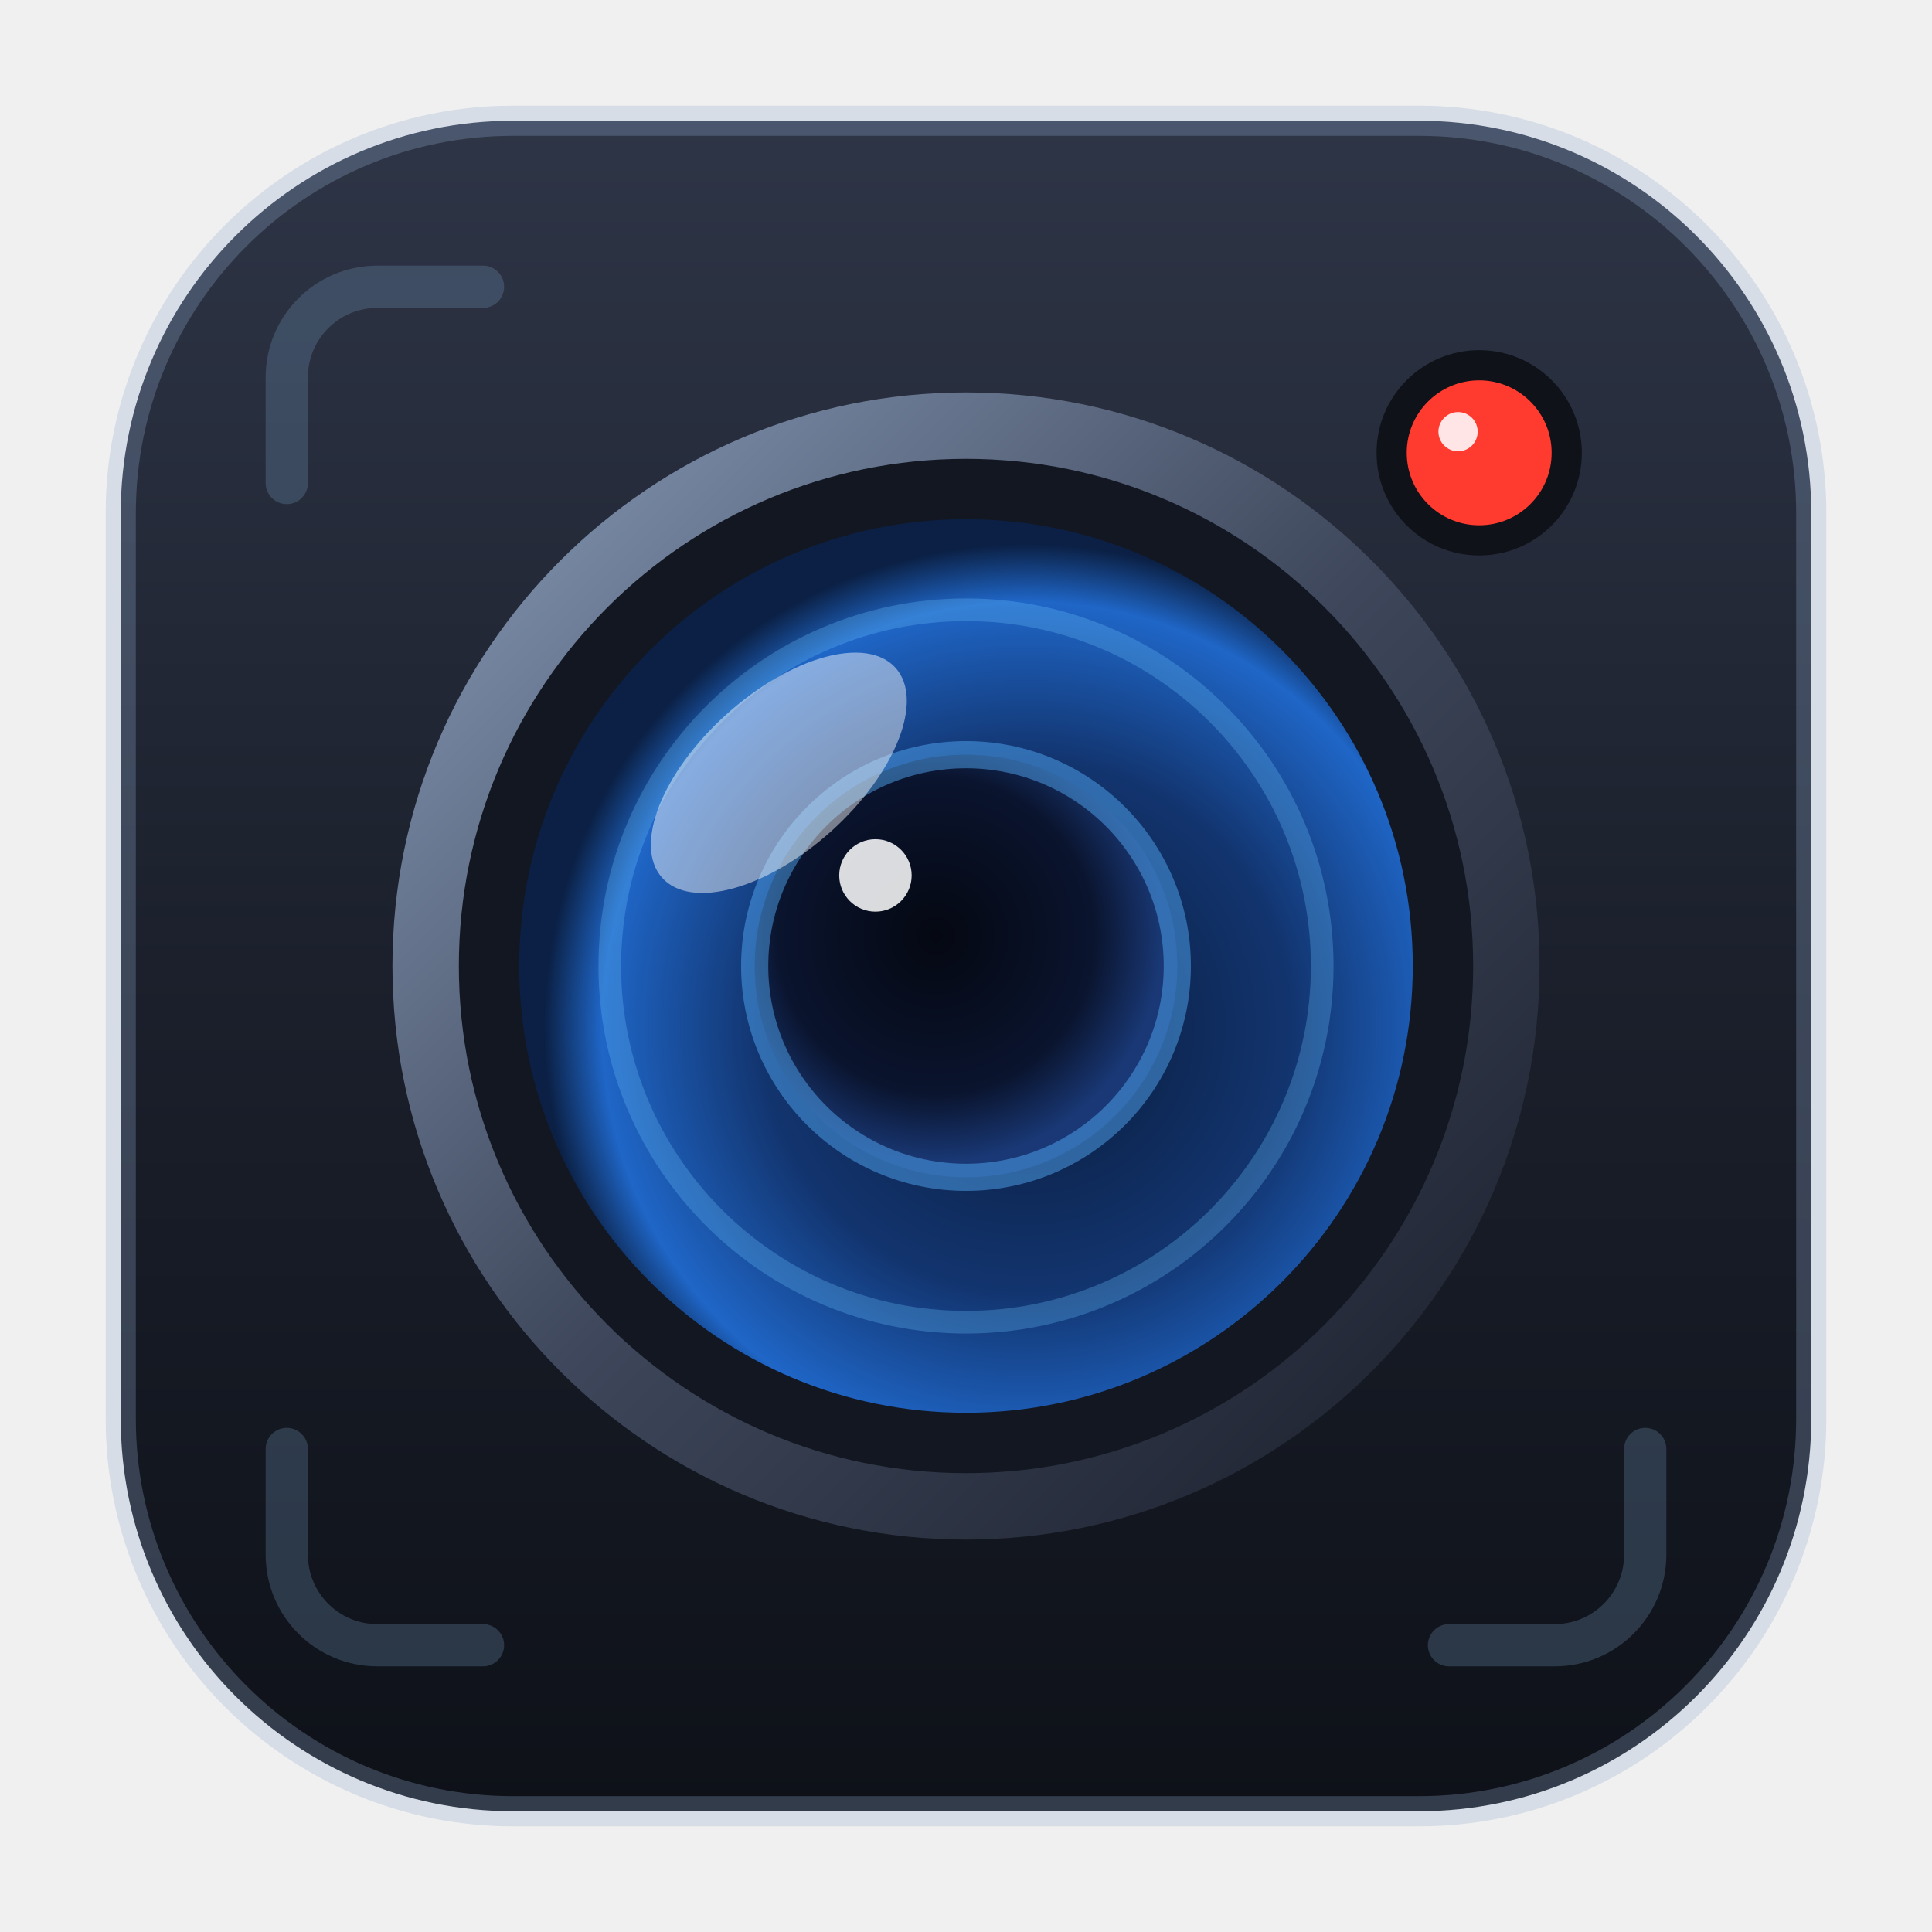
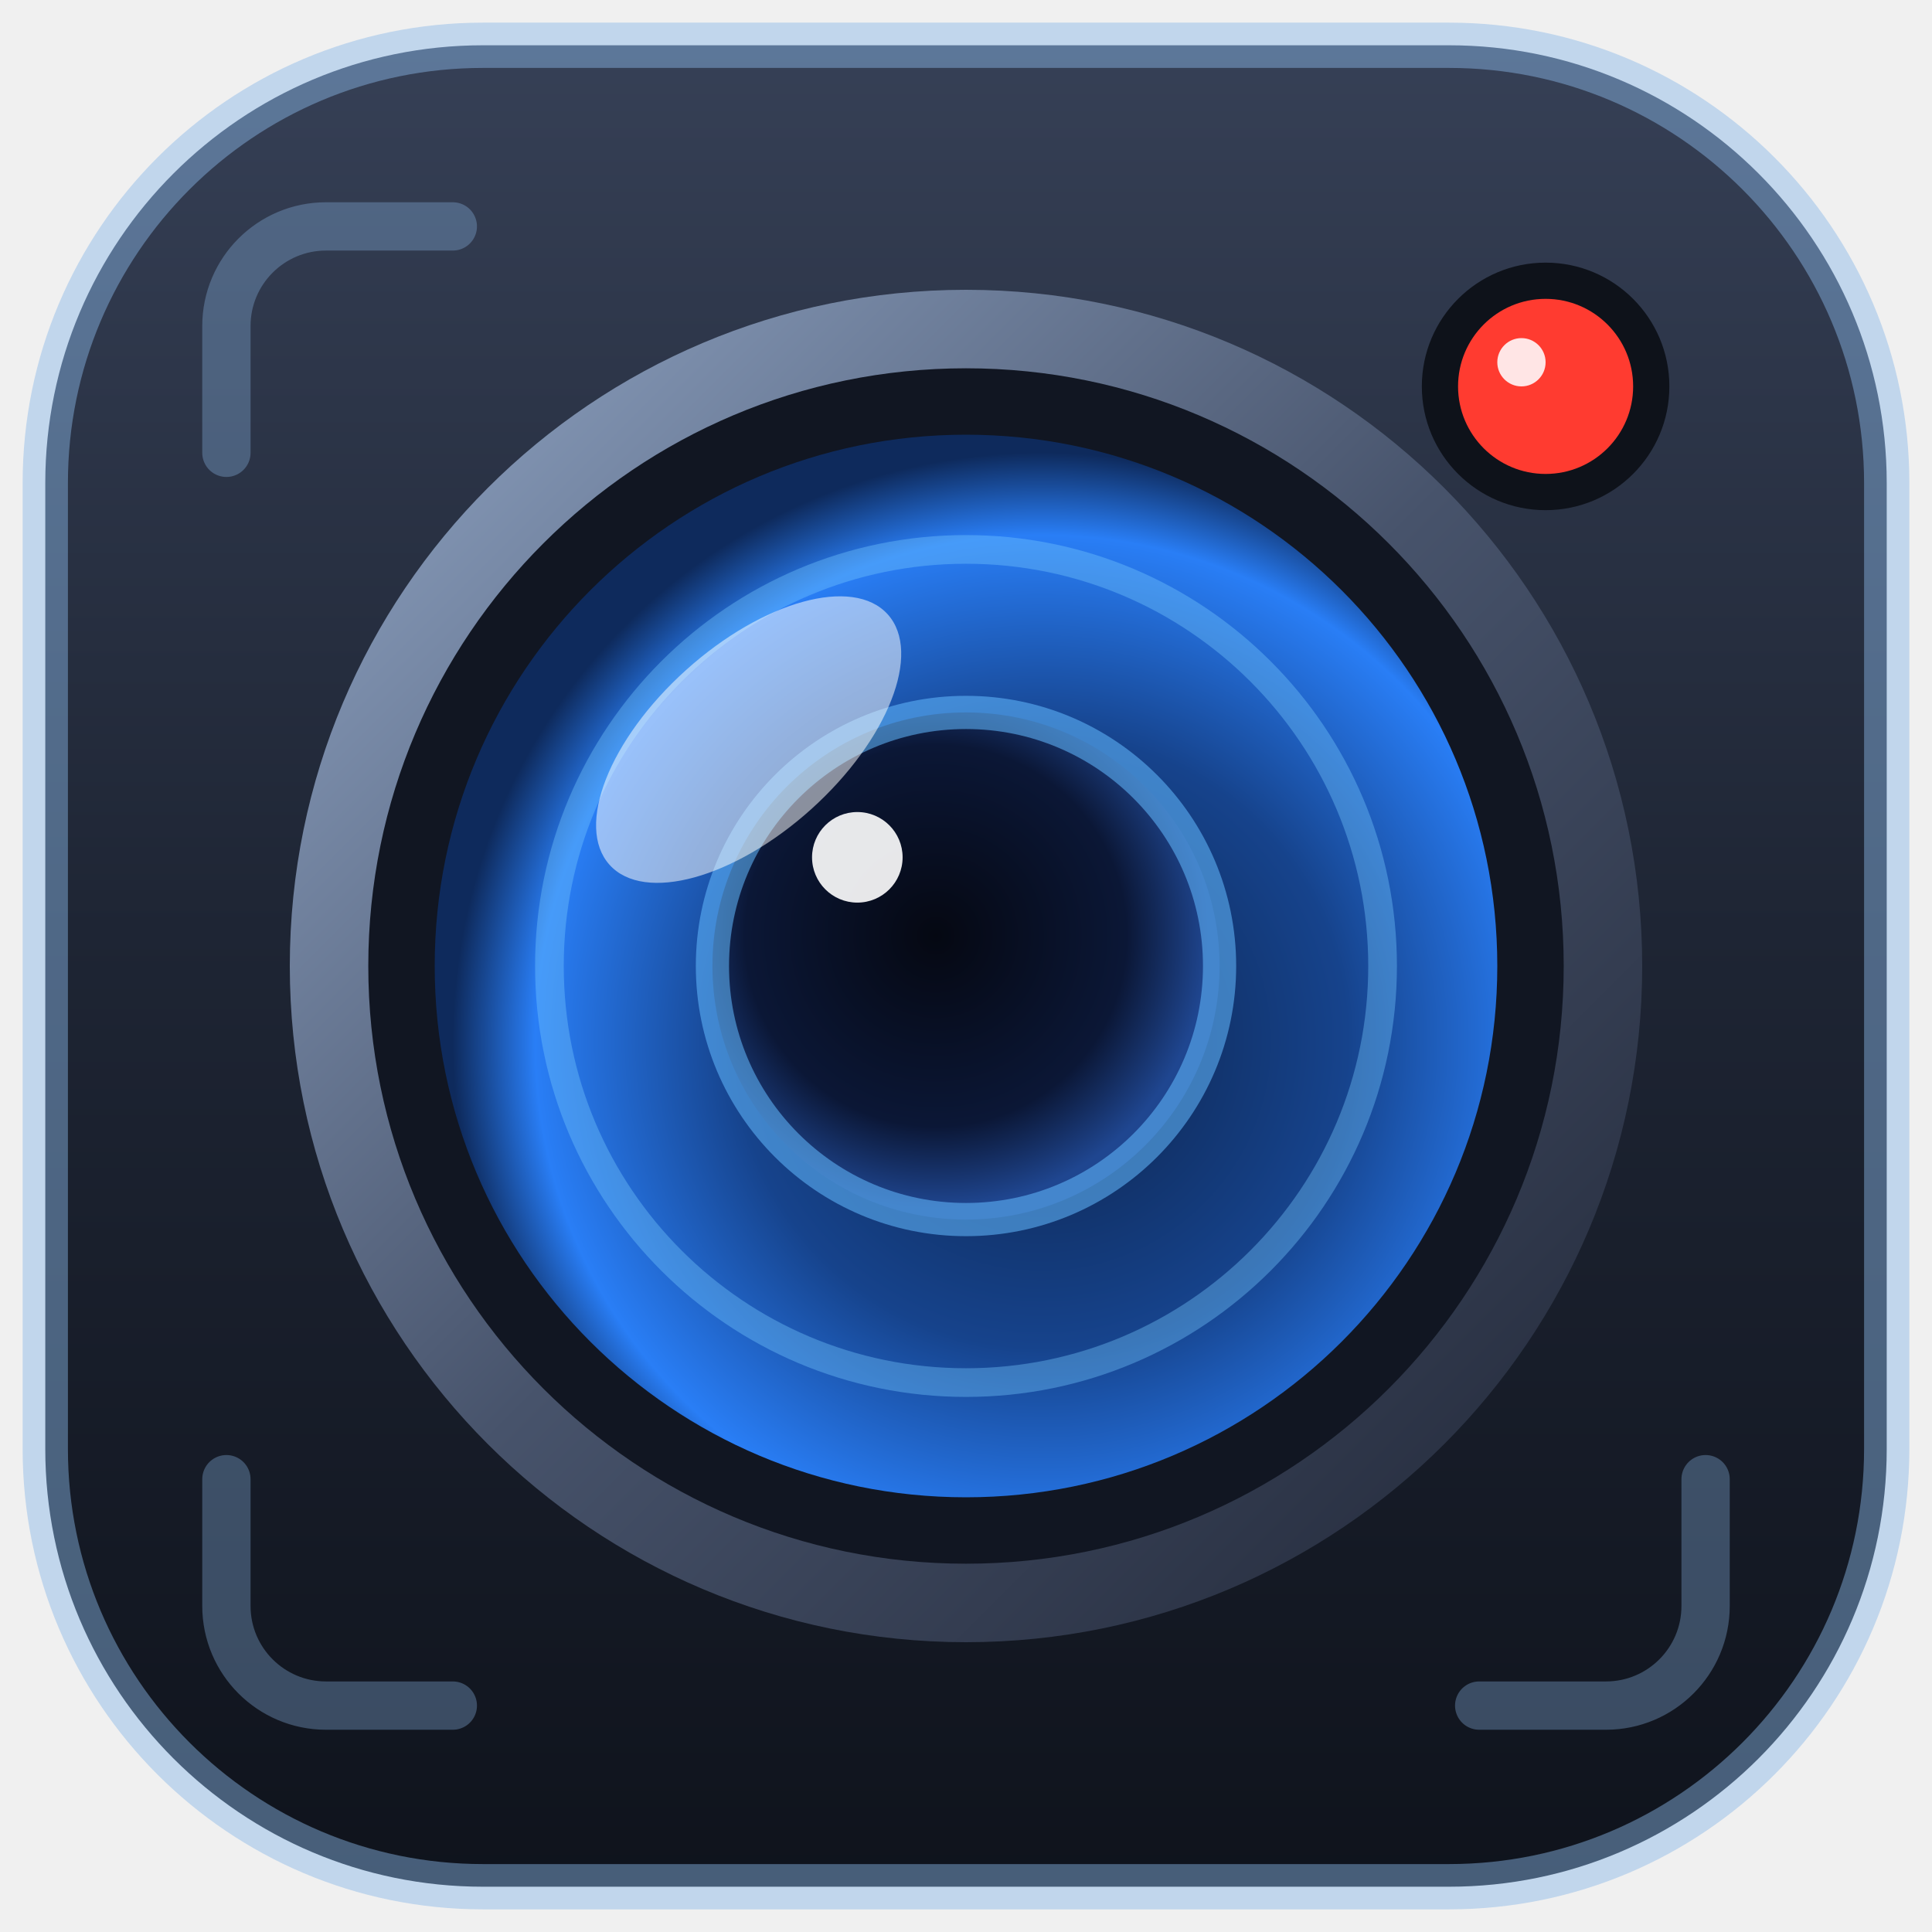
<svg xmlns="http://www.w3.org/2000/svg" viewBox="0 0 64 64" fill="none">
  <defs>
-     <linearGradient id="fc-bg" x1="32" y1="4" x2="32" y2="60" gradientUnits="userSpaceOnUse">
-       <stop offset="0" stop-color="#2E3546" />
-       <stop offset="0.5" stop-color="#1B202C" />
-       <stop offset="1" stop-color="#0E1118" />
+     <linearGradient id="fc-bg" x1="32" y1="1.5" x2="32" y2="62.5" gradientUnits="userSpaceOnUse">
+       <stop offset="0" stop-color="#364056" />
+       <stop offset="0.48" stop-color="#1E2534" />
+       <stop offset="1" stop-color="#0F131C" />
    </linearGradient>
-     <linearGradient id="fc-bezel" x1="16" y1="16" x2="48" y2="48" gradientUnits="userSpaceOnUse">
-       <stop offset="0" stop-color="#7F91AD" />
-       <stop offset="0.5" stop-color="#3E475B" />
-       <stop offset="1" stop-color="#1E2330" />
+     <linearGradient id="fc-bezel" x1="10" y1="10" x2="54" y2="54" gradientUnits="userSpaceOnUse">
+       <stop offset="0" stop-color="#93A8C8" />
+       <stop offset="0.5" stop-color="#47536B" />
+       <stop offset="1" stop-color="#202636" />
    </linearGradient>
-     <radialGradient id="fc-glass" cx="0" cy="0" r="1" gradientUnits="userSpaceOnUse" gradientTransform="translate(34 34) scale(16)">
-       <stop offset="0" stop-color="#0A1A38" />
-       <stop offset="0.55" stop-color="#12346E" />
-       <stop offset="0.88" stop-color="#1F66C7" />
-       <stop offset="1" stop-color="#0B2044" />
+     <radialGradient id="fc-glass" cx="0" cy="0" r="1" gradientUnits="userSpaceOnUse" gradientTransform="translate(34.5 34.5) scale(19.5)">
+       <stop offset="0" stop-color="#0C2147" />
+       <stop offset="0.52" stop-color="#16438C" />
+       <stop offset="0.86" stop-color="#297EF6" />
+       <stop offset="1" stop-color="#0E2A5C" />
    </radialGradient>
-     <radialGradient id="fc-pupil" cx="0" cy="0" r="1" gradientUnits="userSpaceOnUse" gradientTransform="translate(31 31) scale(7.5)">
+     <radialGradient id="fc-pupil" cx="0" cy="0" r="1" gradientUnits="userSpaceOnUse" gradientTransform="translate(31 31) scale(9)">
      <stop offset="0" stop-color="#050812" />
-       <stop offset="0.7" stop-color="#0A142E" />
-       <stop offset="1" stop-color="#193875" />
+       <stop offset="0.7" stop-color="#0B1736" />
+       <stop offset="1" stop-color="#1F4690" />
    </radialGradient>
  </defs>
-   <rect x="4" y="4" width="56" height="56" rx="13" fill="url(#fc-bg)" stroke="#94ADCF" stroke-opacity="0.28" stroke-width="1" />
-   <path d="M9.5 16V12.5C9.5 10.843 10.843 9.5 12.5 9.5H16M9.5 48V51.5C9.5 53.157 10.843 54.5 12.5 54.5H16M54.5 48V51.5C54.5 53.157 53.157 54.5 51.5 54.5H48" stroke="#7A9EC6" stroke-opacity="0.26" stroke-width="1.4" stroke-linecap="round" />
-   <circle cx="32" cy="32" r="19" fill="url(#fc-bezel)" />
-   <circle cx="32" cy="32" r="16.8" fill="#121722" />
-   <circle cx="32" cy="32" r="14.8" fill="url(#fc-glass)" />
-   <circle cx="32" cy="32" r="11.8" stroke="#6BC6FF" stroke-opacity="0.28" stroke-width="0.75" />
-   <circle cx="32" cy="32" r="7" fill="url(#fc-pupil)" stroke="#57B3FF" stroke-opacity="0.45" stroke-width="0.9" />
-   <ellipse cx="25.8" cy="25.6" rx="5.2" ry="2.6" transform="rotate(-42 25.8 25.6)" fill="#FFFFFF" fill-opacity="0.46" />
-   <circle cx="29" cy="29" r="1.2" fill="#FFFFFF" fill-opacity="0.85" />
-   <circle cx="49" cy="15" r="3.4" fill="#0F1219" />
-   <circle cx="49" cy="15" r="2.4" fill="#FF3B30" />
-   <circle cx="48.3" cy="14.3" r="0.65" fill="#FFE5E5" />
+   <rect x="1.5" y="1.5" width="61" height="61" rx="14.5" fill="url(#fc-bg)" stroke="#8AB8E6" stroke-opacity="0.46" stroke-width="1.5" />
+   <path d="M7.5 15V10.8C7.5 8.977 8.977 7.5 10.8 7.5H15M7.5 49V53.2C7.5 55.023 8.977 56.5 10.8 56.5H15M56.5 49V53.2C56.5 55.023 55.023 56.5 53.2 56.5H49" stroke="#8AB8E6" stroke-opacity="0.34" stroke-width="1.6" stroke-linecap="round" />
+   <circle cx="32" cy="32" r="22.4" fill="url(#fc-bezel)" />
+   <circle cx="32" cy="32" r="19.8" fill="#111622" />
+   <circle cx="32" cy="32" r="17.6" fill="url(#fc-glass)" />
+   <circle cx="32" cy="32" r="13.8" stroke="#76CCFF" stroke-opacity="0.38" stroke-width="0.95" />
+   <circle cx="32" cy="32" r="8.4" fill="url(#fc-pupil)" stroke="#62Baff" stroke-opacity="0.55" stroke-width="1.1" />
+   <ellipse cx="24.8" cy="24.5" rx="6.2" ry="3.1" transform="rotate(-42 24.8 24.5)" fill="#FFFFFF" fill-opacity="0.52" />
+   <circle cx="28.4" cy="28.4" r="1.5" fill="#FFFFFF" fill-opacity="0.9" />
+   <circle cx="51.2" cy="12.8" r="4.1" fill="#0E121A" />
+   <circle cx="51.2" cy="12.8" r="2.9" fill="#FF3B30" />
+   <circle cx="50.4" cy="12" r="0.8" fill="#FFE5E5" />
</svg>
